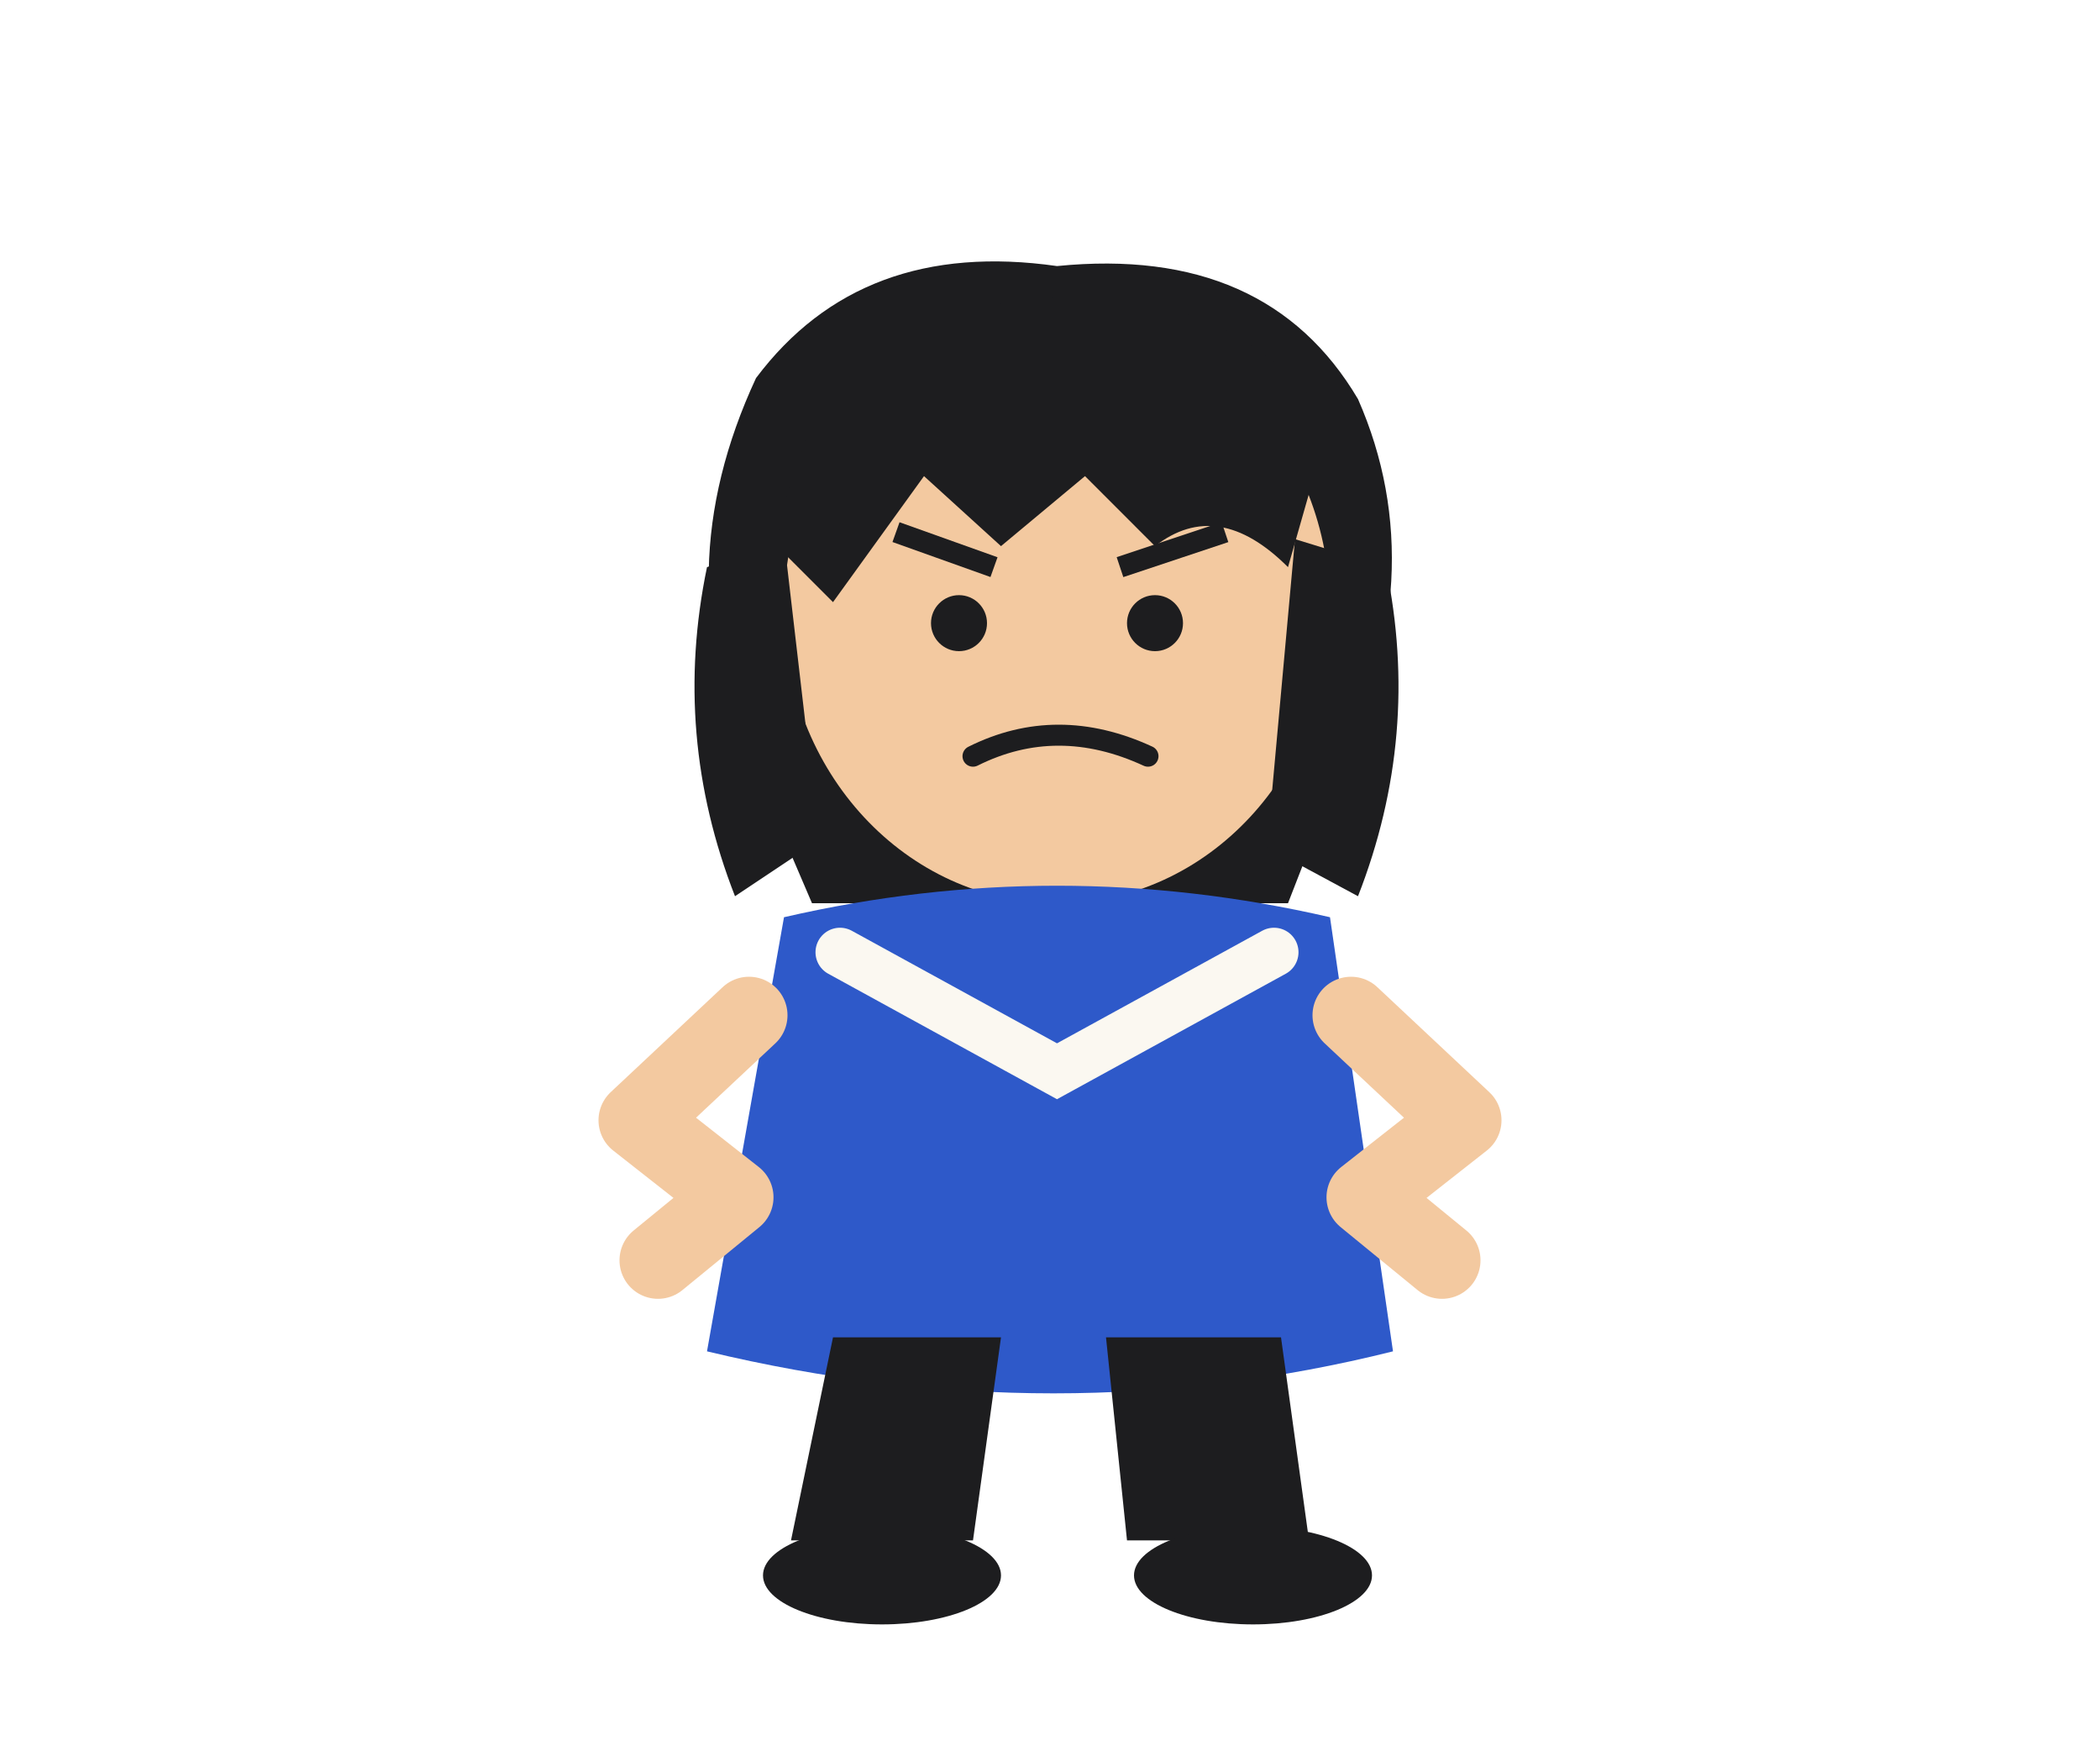
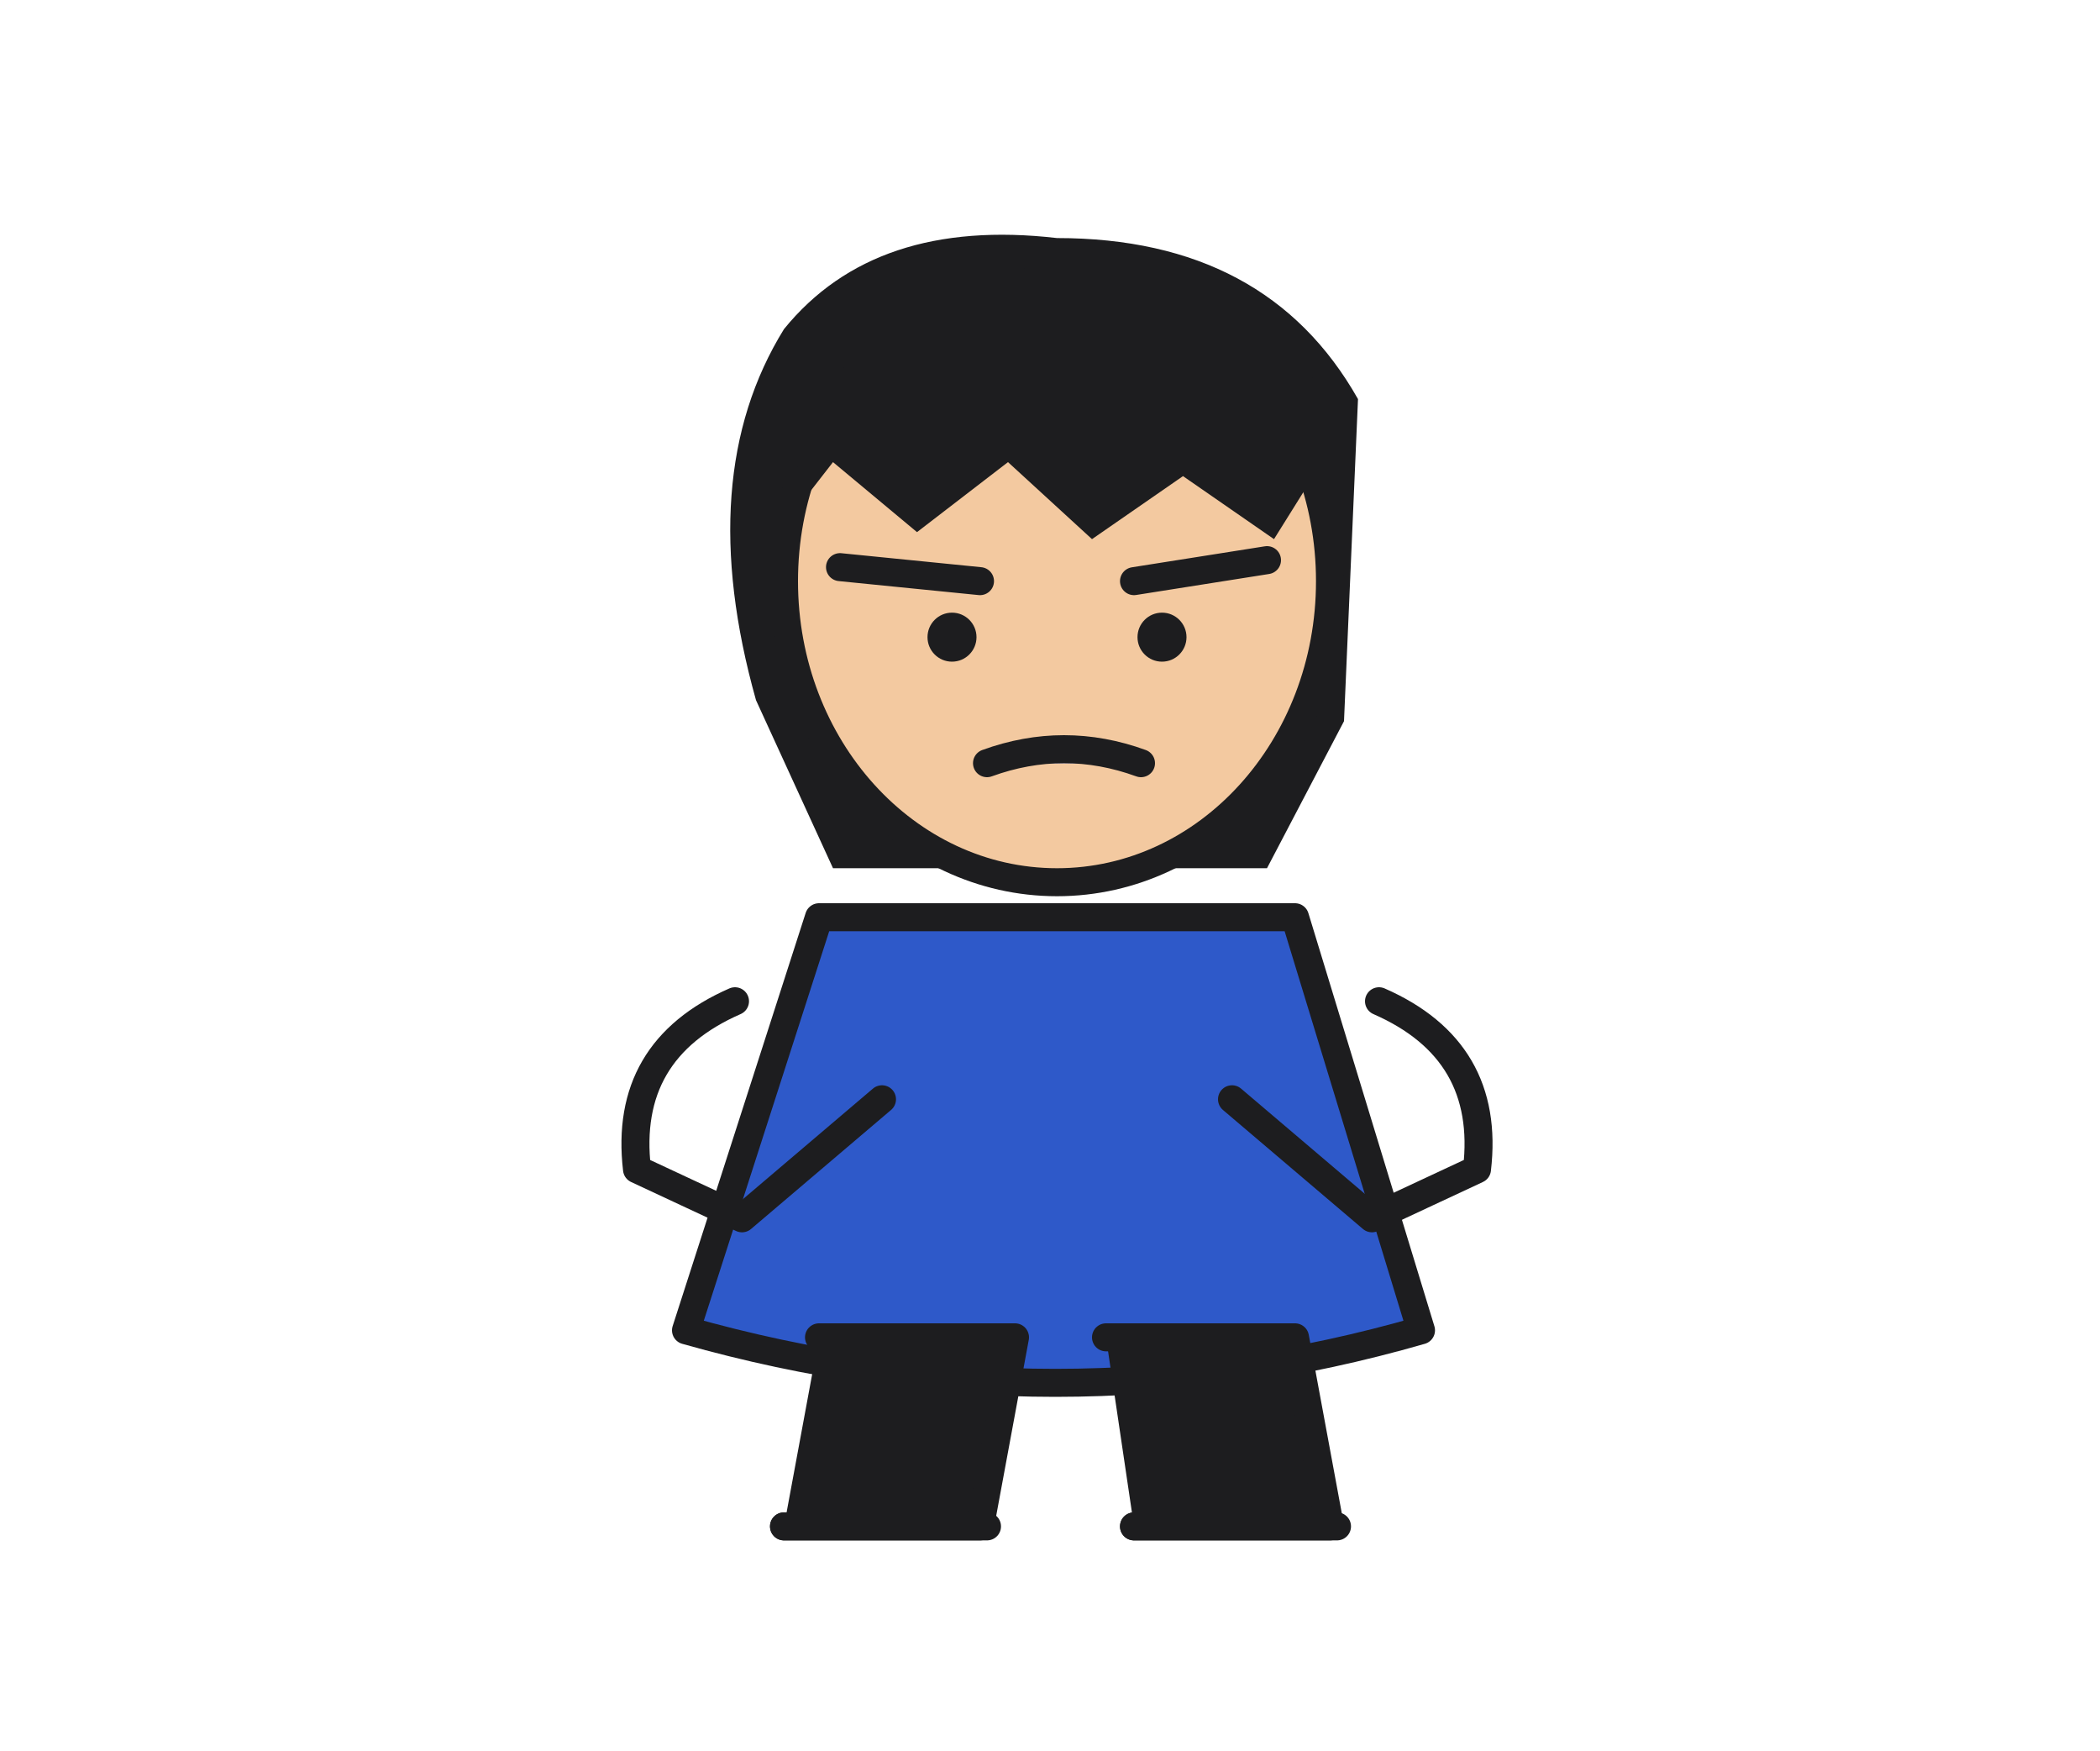
<svg xmlns="http://www.w3.org/2000/svg" width="300" height="250" viewBox="0 0 300 250">
-   <path d="M107 108 Q95 82 108 54 Q123 34 151 38 Q181 35 194 57 Q205 82 191 111 L184 129 L116 129Z" fill="#1D1D1F" />
-   <ellipse cx="151" cy="87" rx="39" ry="42" fill="#F3C9A0" />
-   <path d="M111 78 Q115 47 145 43 Q174 39 190 60 L184 81 Q174 71 165 78 L155 68 L143 78 L132 68 L119 86Z" fill="#1D1D1F" />
-   <path d="M112 77 L117 120 L105 128 Q96 105 101 81Z M185 77 L181 121 L194 128 Q203 105 198 81Z" fill="#1D1D1F" />
-   <path d="M128 76 L142 81 M160 81 L175 76" stroke="#1D1D1F" stroke-width="3" />
-   <circle cx="137" cy="89" r="4" fill="#1D1D1F" />
-   <circle cx="165" cy="89" r="4" fill="#1D1D1F" />
-   <path d="M139 108 Q151 102 164 108" fill="none" stroke="#1D1D1F" stroke-width="3" stroke-linecap="round" />
-   <path d="M112 131 Q151 122 190 131 L199 193 Q151 205 101 193Z" fill="#2E59C9" />
-   <path d="M120 136 L151 153 L182 136" fill="none" stroke="#FBF8F1" stroke-width="7" stroke-linecap="round" />
-   <path d="M107 145 L91 160 L105 171 L94 180 M193 145 L209 160 L195 171 L206 180" fill="none" stroke="#F3C9A0" stroke-width="11" stroke-linecap="round" stroke-linejoin="round" />
-   <path d="M119 191 L143 191 L139 220 L113 220Z M158 191 L183 191 L187 220 L161 220Z" fill="#1D1D1F" />
-   <ellipse cx="126" cy="225" rx="17" ry="7" fill="#1D1D1F" />
-   <ellipse cx="179" cy="225" rx="17" ry="7" fill="#1D1D1F" />
+   <g stroke="#1D1D1F" stroke-width="4" stroke-linecap="round" stroke-linejoin="round">
+     <path d="M108 100 Q99 68 112 47 Q125 31 151 34 Q181 34 194 57 L192 103 L181 124 L119 124Z" fill="#1D1D1F" stroke="none" />
+     <ellipse cx="151" cy="83" rx="39" ry="43" fill="#F3C9A0" />
+     <path d="M112 75 Q118 39 151 38 Q179 37 192 61 L182 77 L169 68 L156 77 L144 66 L131 76 L119 66Z" fill="#1D1D1F" stroke="none" />
+     <path d="M120 81 L140 83 M162 83 L181 80" fill="none" />
+     <circle cx="136" cy="91" r="3.5" fill="#1D1D1F" stroke="none" />
+     <circle cx="166" cy="91" r="3.5" fill="#1D1D1F" stroke="none" />
+     <path d="M141 109 Q152 105 163 109 M117 131 L185 131 L203 190 Q151 205 98 190Z" fill="#2E59C9" />
+     <path d="M105 143 Q89 150 91 167 L106 174 L126 157 M197 143 Q213 150 211 167 L196 174 L176 157" fill="none" />
+     <path d="M117 191 L145 191 L140 218 L112 218 M158 191 L185 191 L190 218 L162 218" fill="#1D1D1F" />
+     <path d="M112 218 L141 218 M162 218 L191 218" fill="none" />
+   </g>
</svg>
